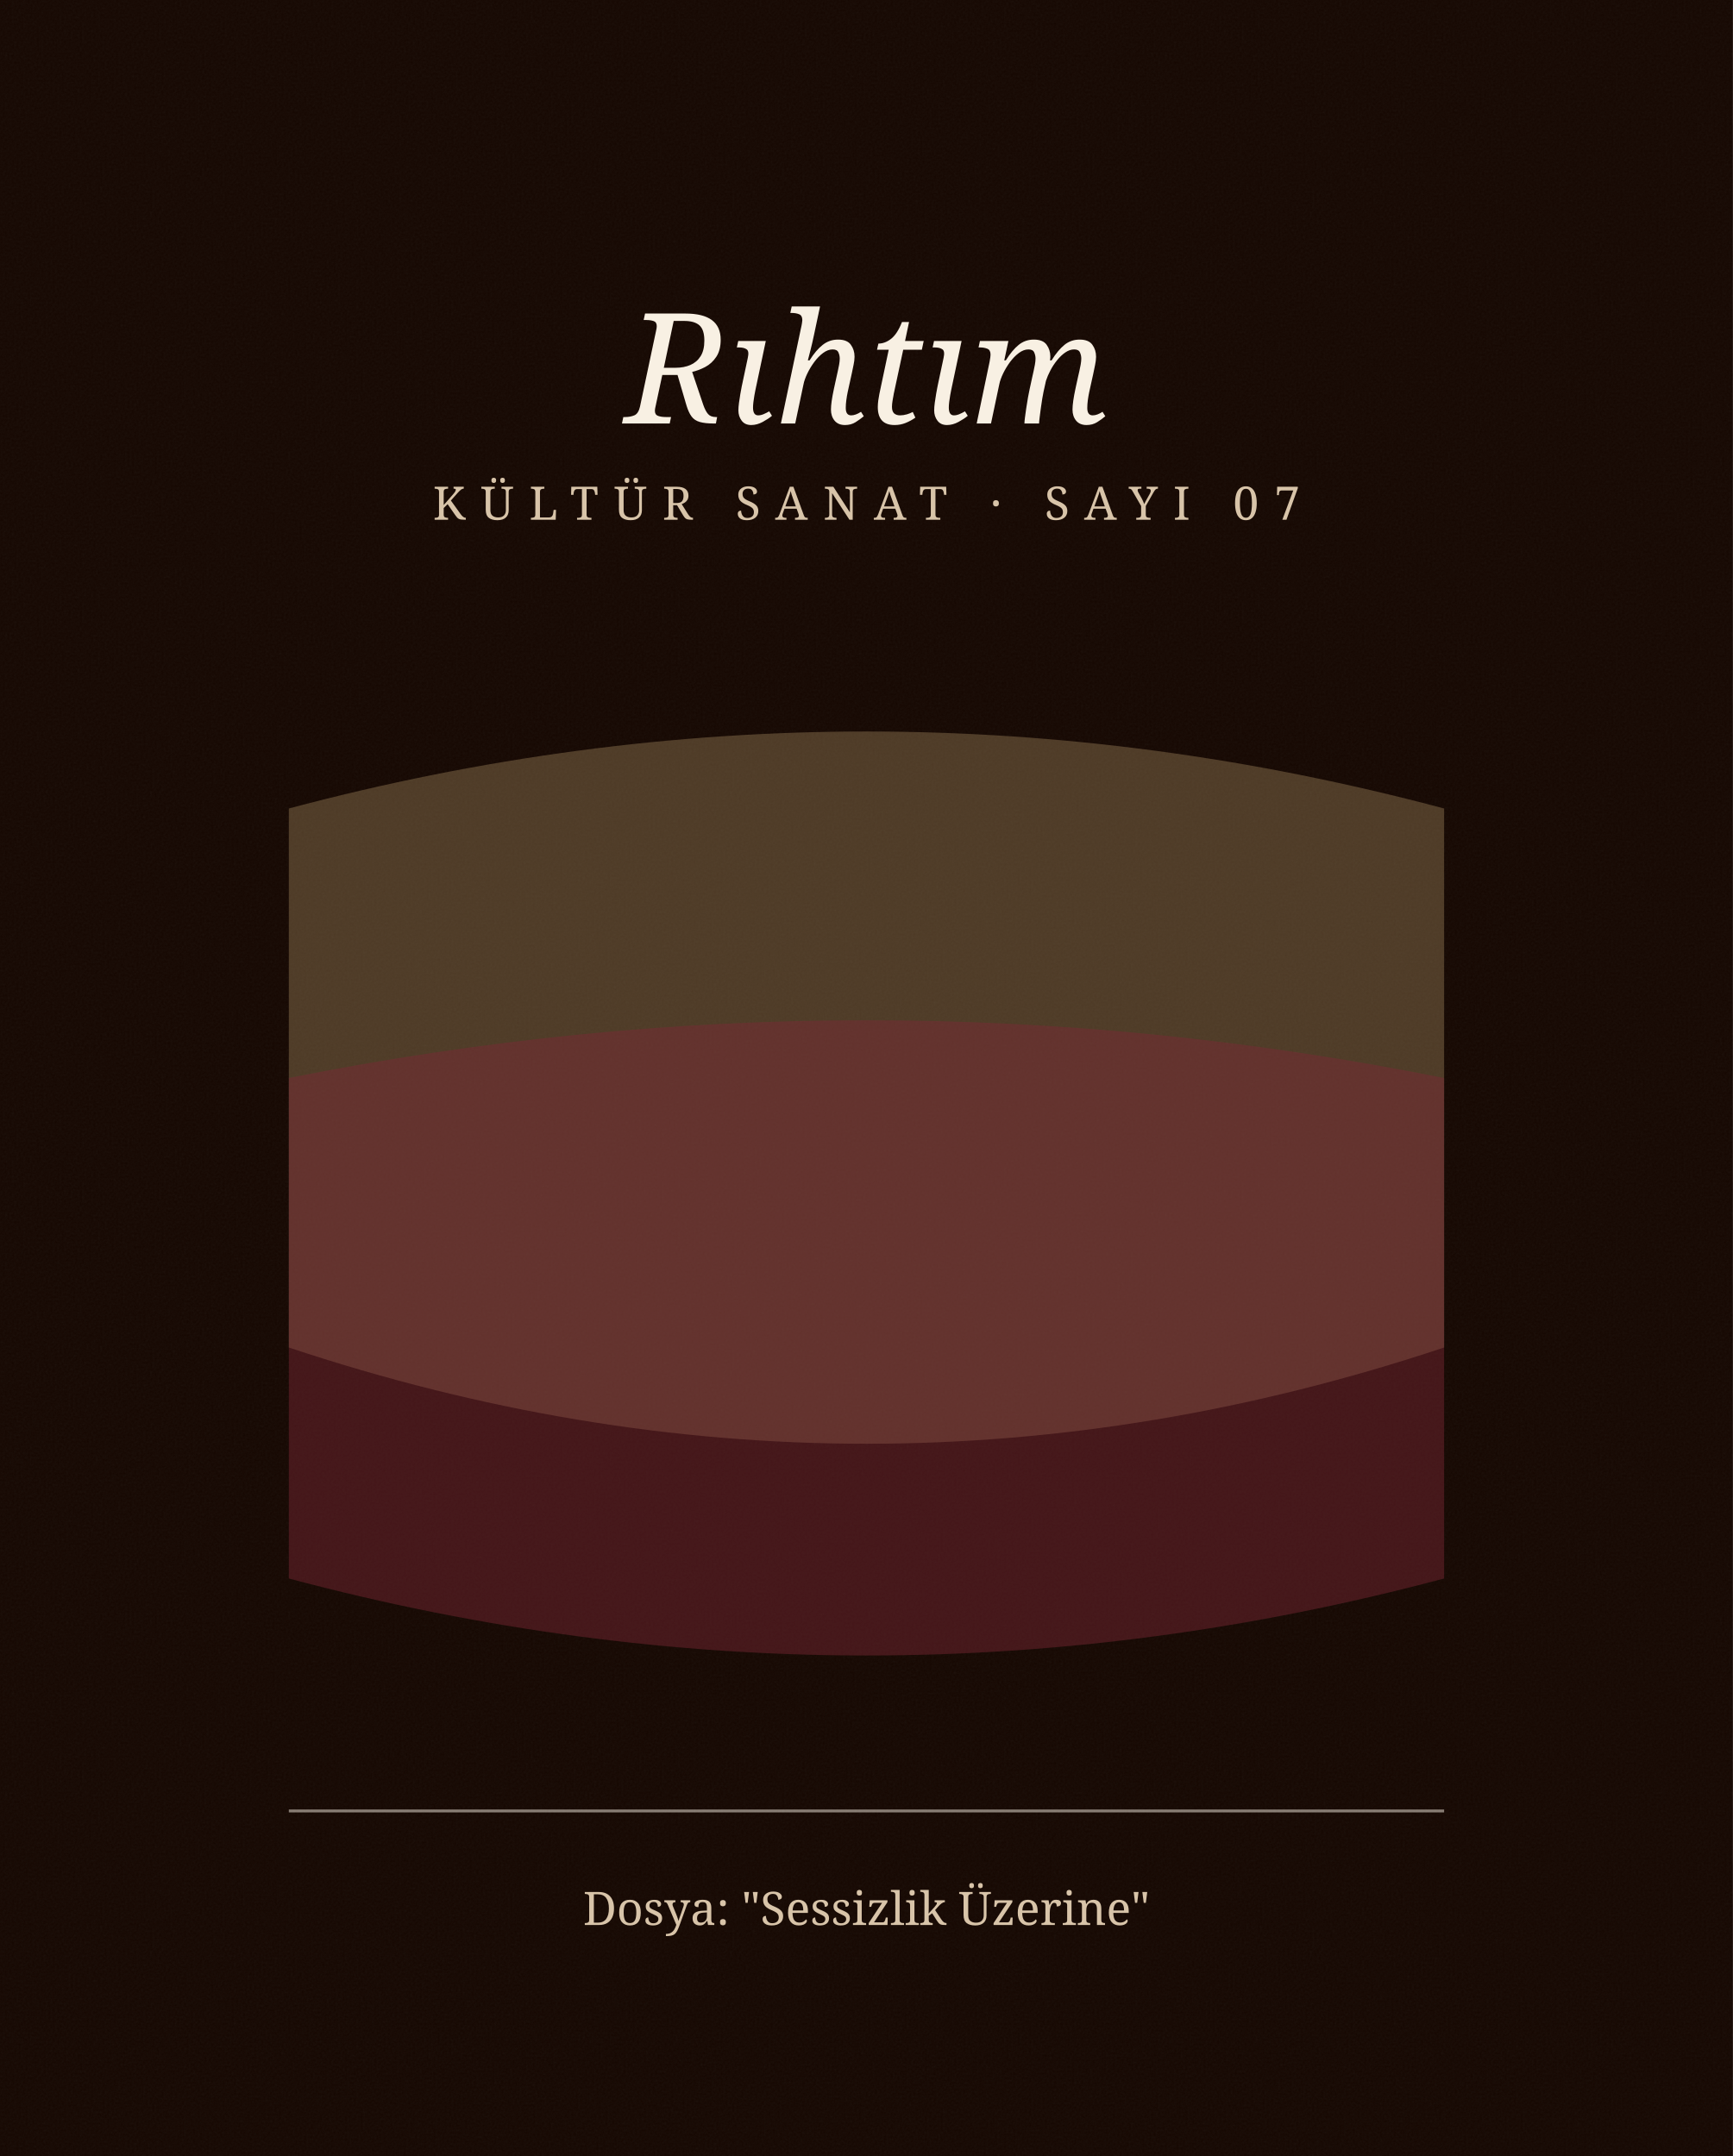
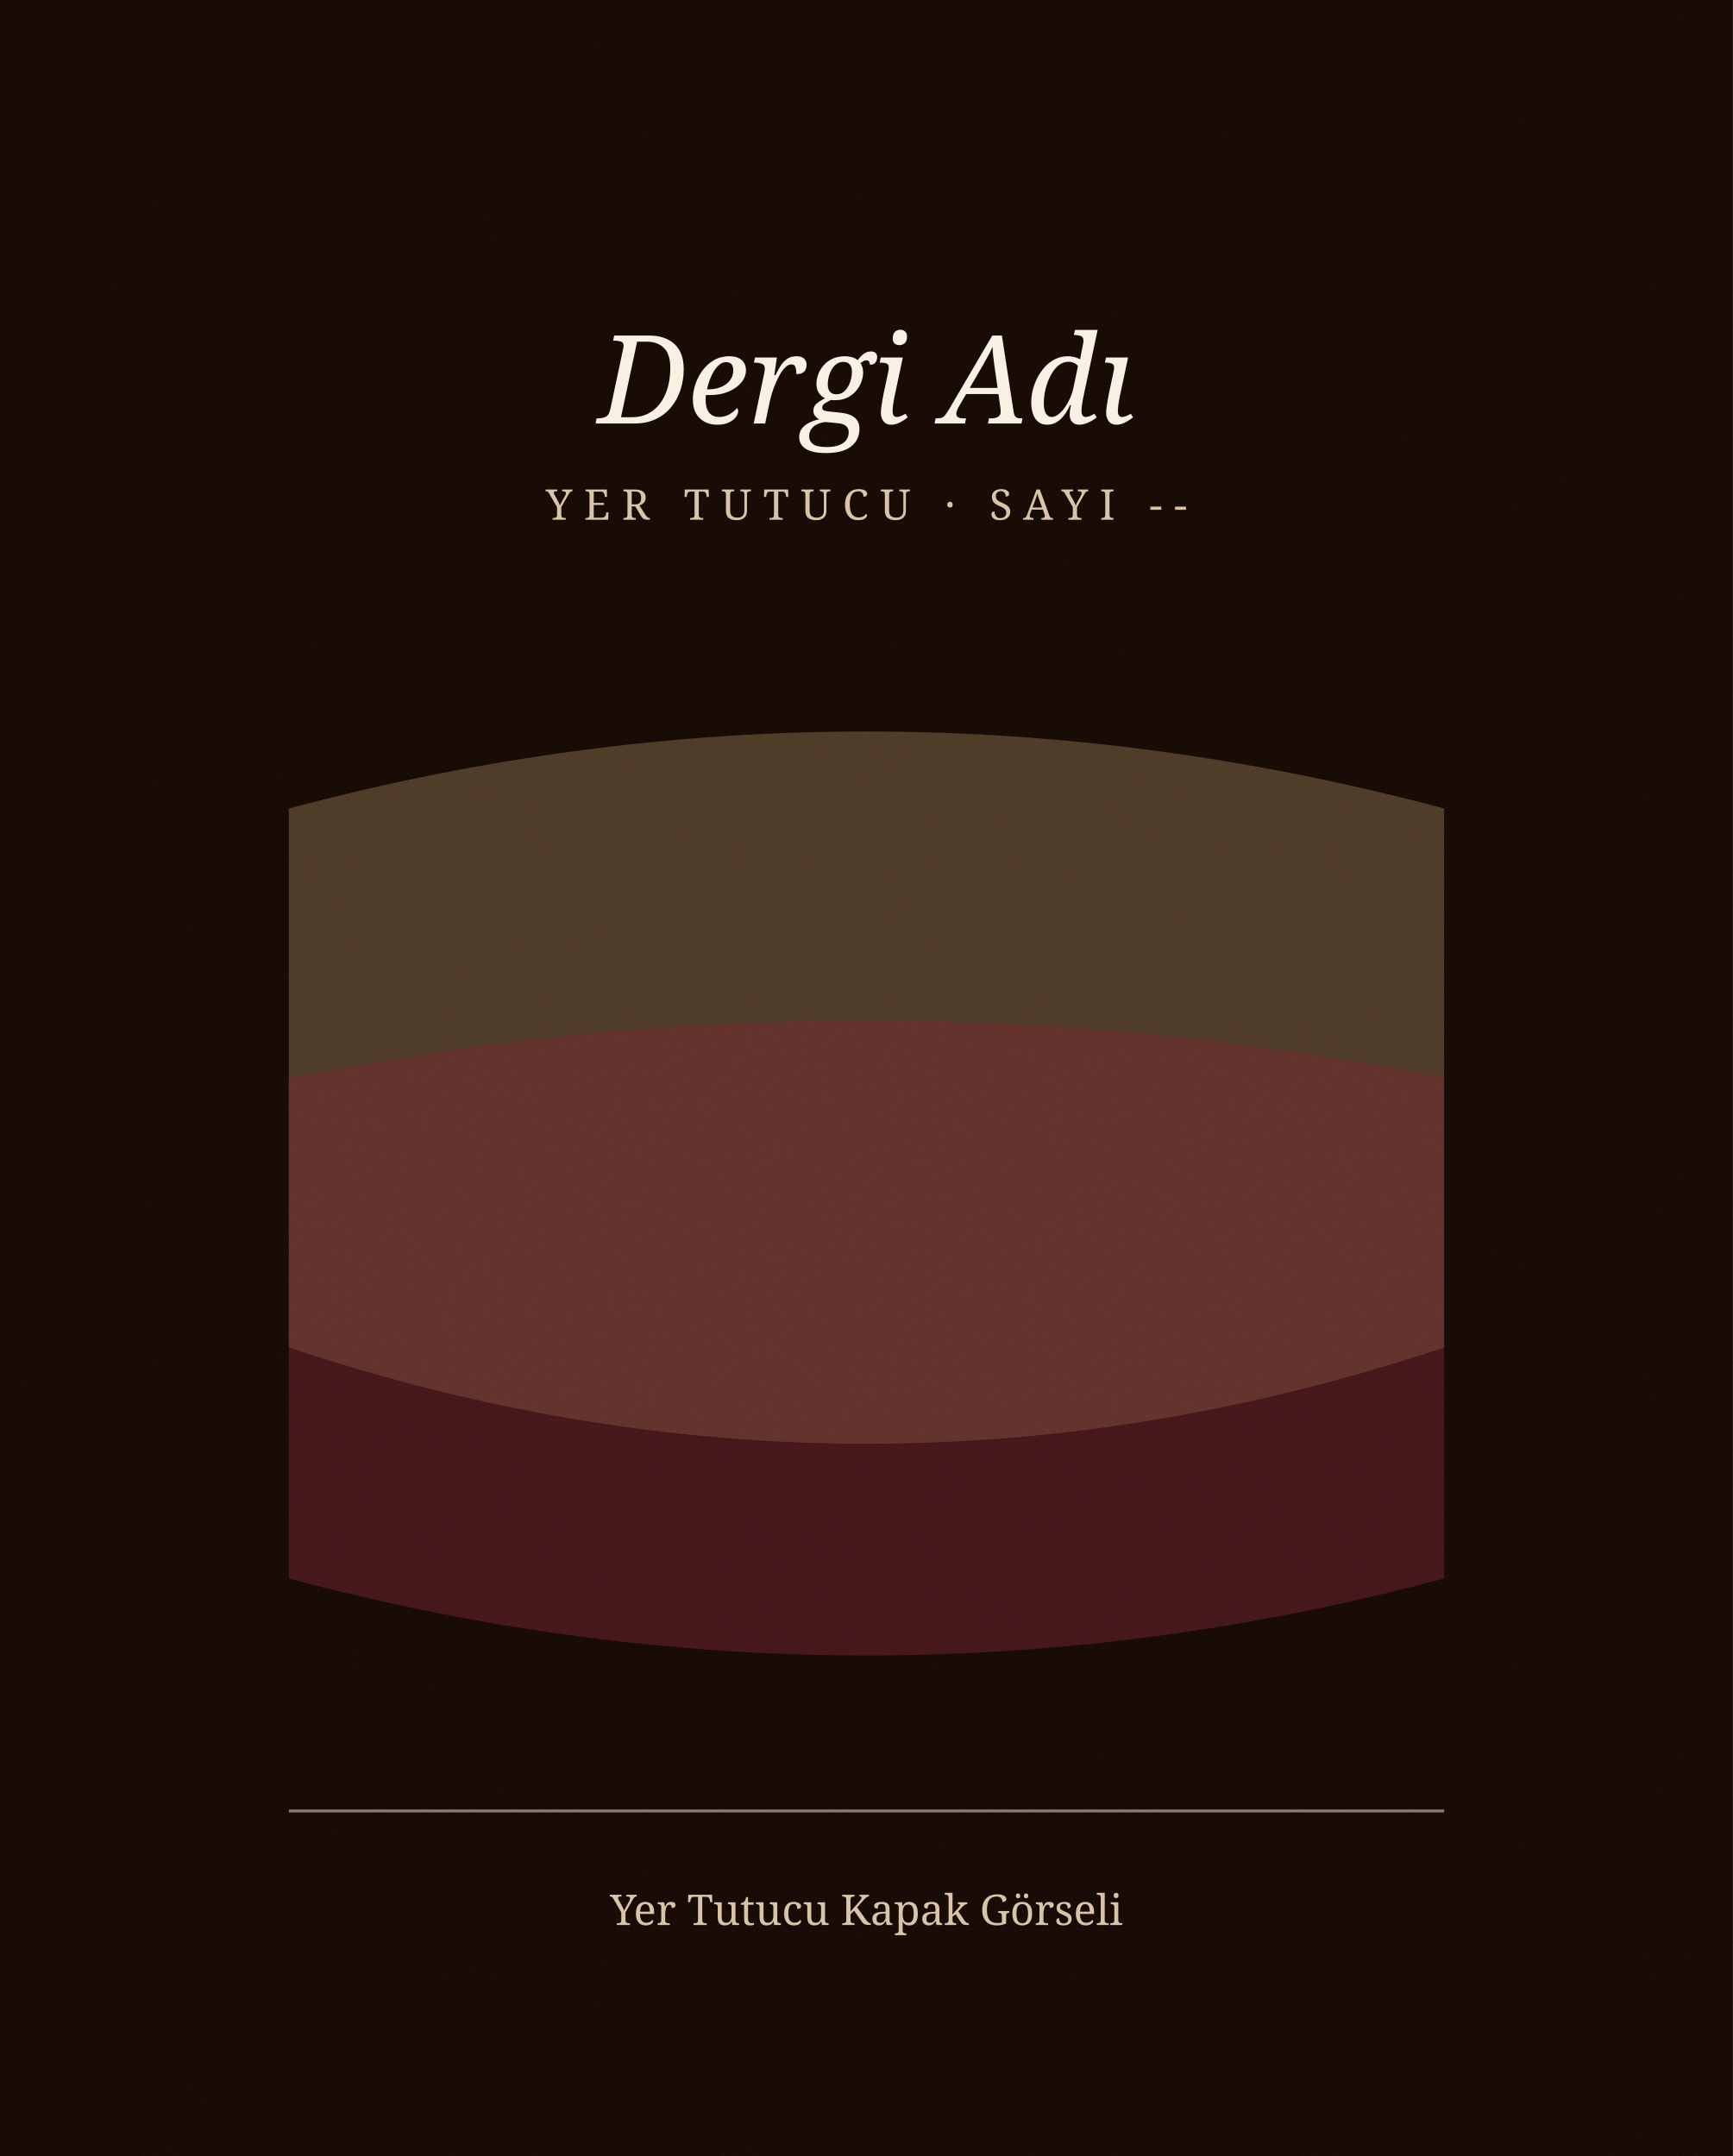
<svg xmlns="http://www.w3.org/2000/svg" viewBox="0 0 900 1120">
  <rect width="900" height="1120" fill="#150701" />
  <filter id="g4">
    <feTurbulence type="fractalNoise" baseFrequency="0.85" numOctaves="2" seed="44" />
    <feColorMatrix type="saturate" values="0" />
  </filter>
  <rect width="900" height="1120" filter="url(#g4)" opacity="0.05" />
-   <text x="450" y="220" text-anchor="middle" font-family="Georgia, serif" font-style="italic" font-size="80" fill="#F8F0E3">Rıhtım</text>
-   <text x="450" y="270" text-anchor="middle" font-family="Georgia, serif" font-size="24" letter-spacing="8" fill="#D8C4A9">KÜLTÜR SANAT · SAYI 07</text>
+   <text x="450" y="220" text-anchor="middle" font-family="Georgia, serif" font-style="italic" font-size="64" fill="#F8F0E3">Dergi Adı</text>
+   <text x="450" y="270" text-anchor="middle" font-family="Georgia, serif" font-size="22" letter-spacing="6" fill="#D8C4A9">YER TUTUCU · SAYI --</text>
  <path d="M150 420 Q 450 340 750 420 L 750 700 Q 450 800 150 700 Z" fill="#C7A876" opacity="0.32" />
  <path d="M150 560 Q 450 500 750 560 L 750 820 Q 450 900 150 820 Z" fill="#7C2836" opacity="0.45" />
  <rect x="150" y="940" width="600" height="1.5" fill="#F8F0E3" opacity="0.5" />
-   <text x="450" y="1000" text-anchor="middle" font-family="Georgia, serif" font-size="24" fill="#D8C4A9">Dosya: "Sessizlik Üzerine"</text>
+   <text x="450" y="1000" text-anchor="middle" font-family="Georgia, serif" font-size="22" fill="#D8C4A9">Yer Tutucu Kapak Görseli</text>
</svg>
